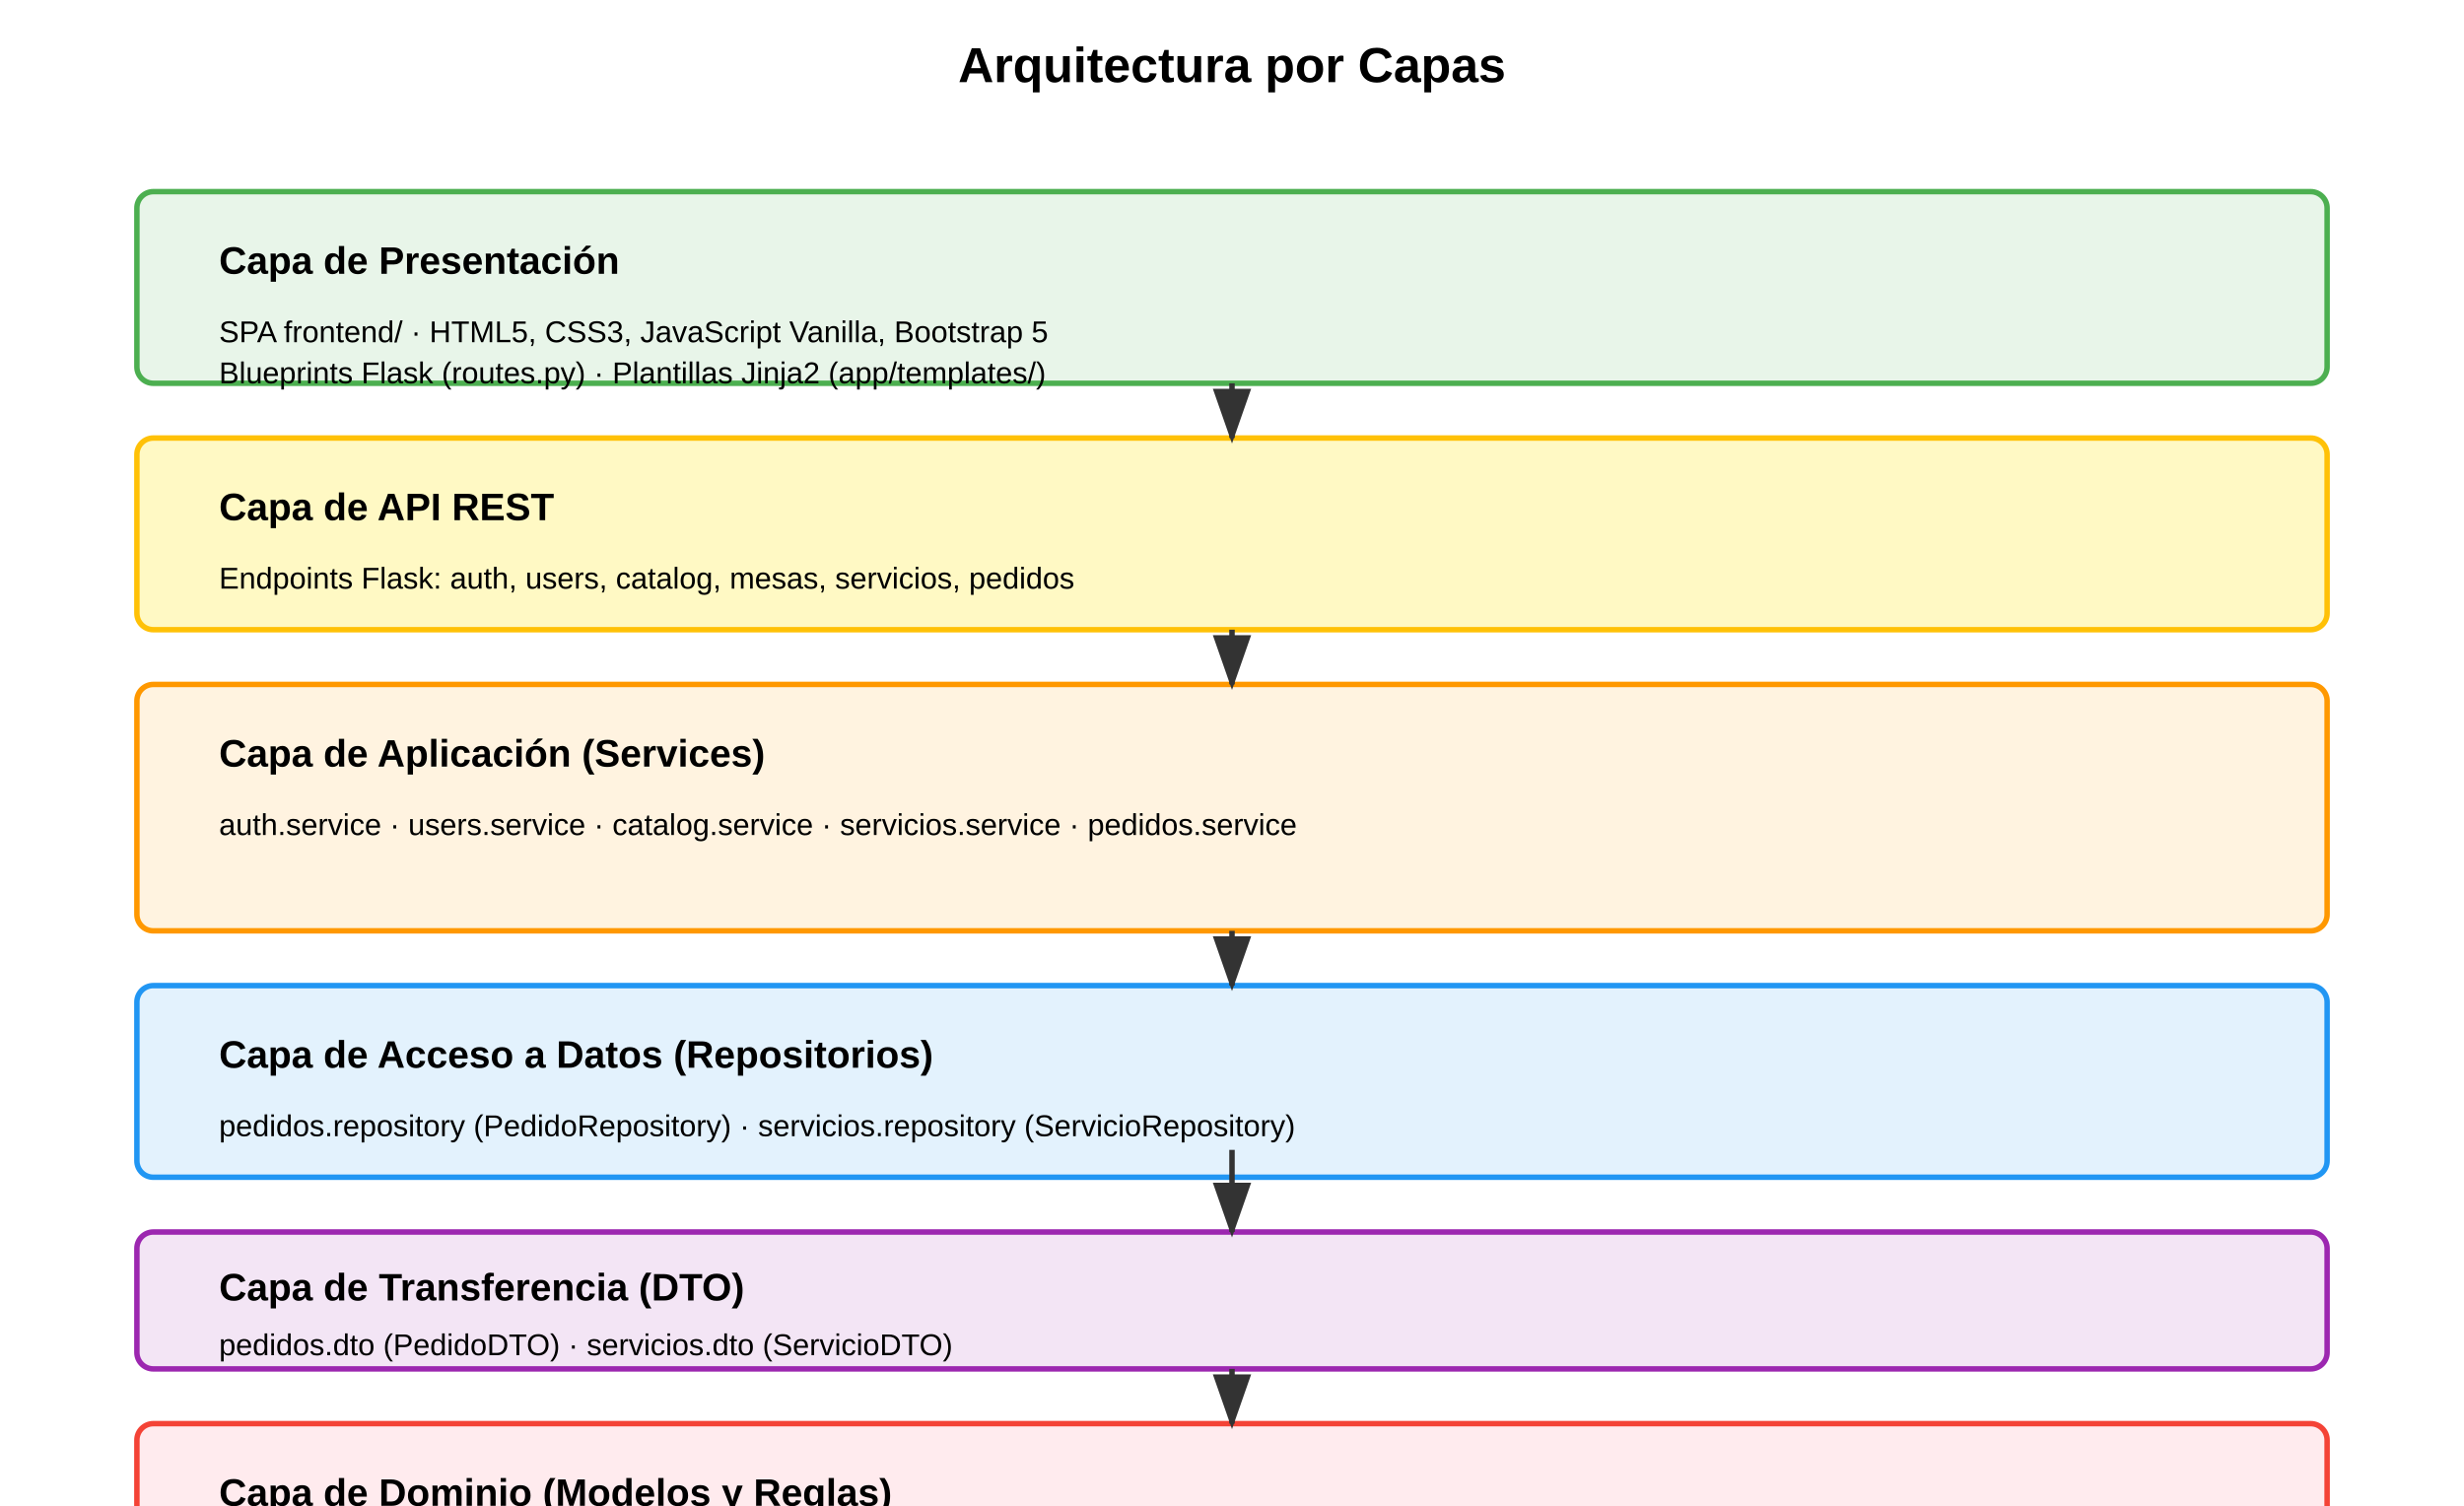
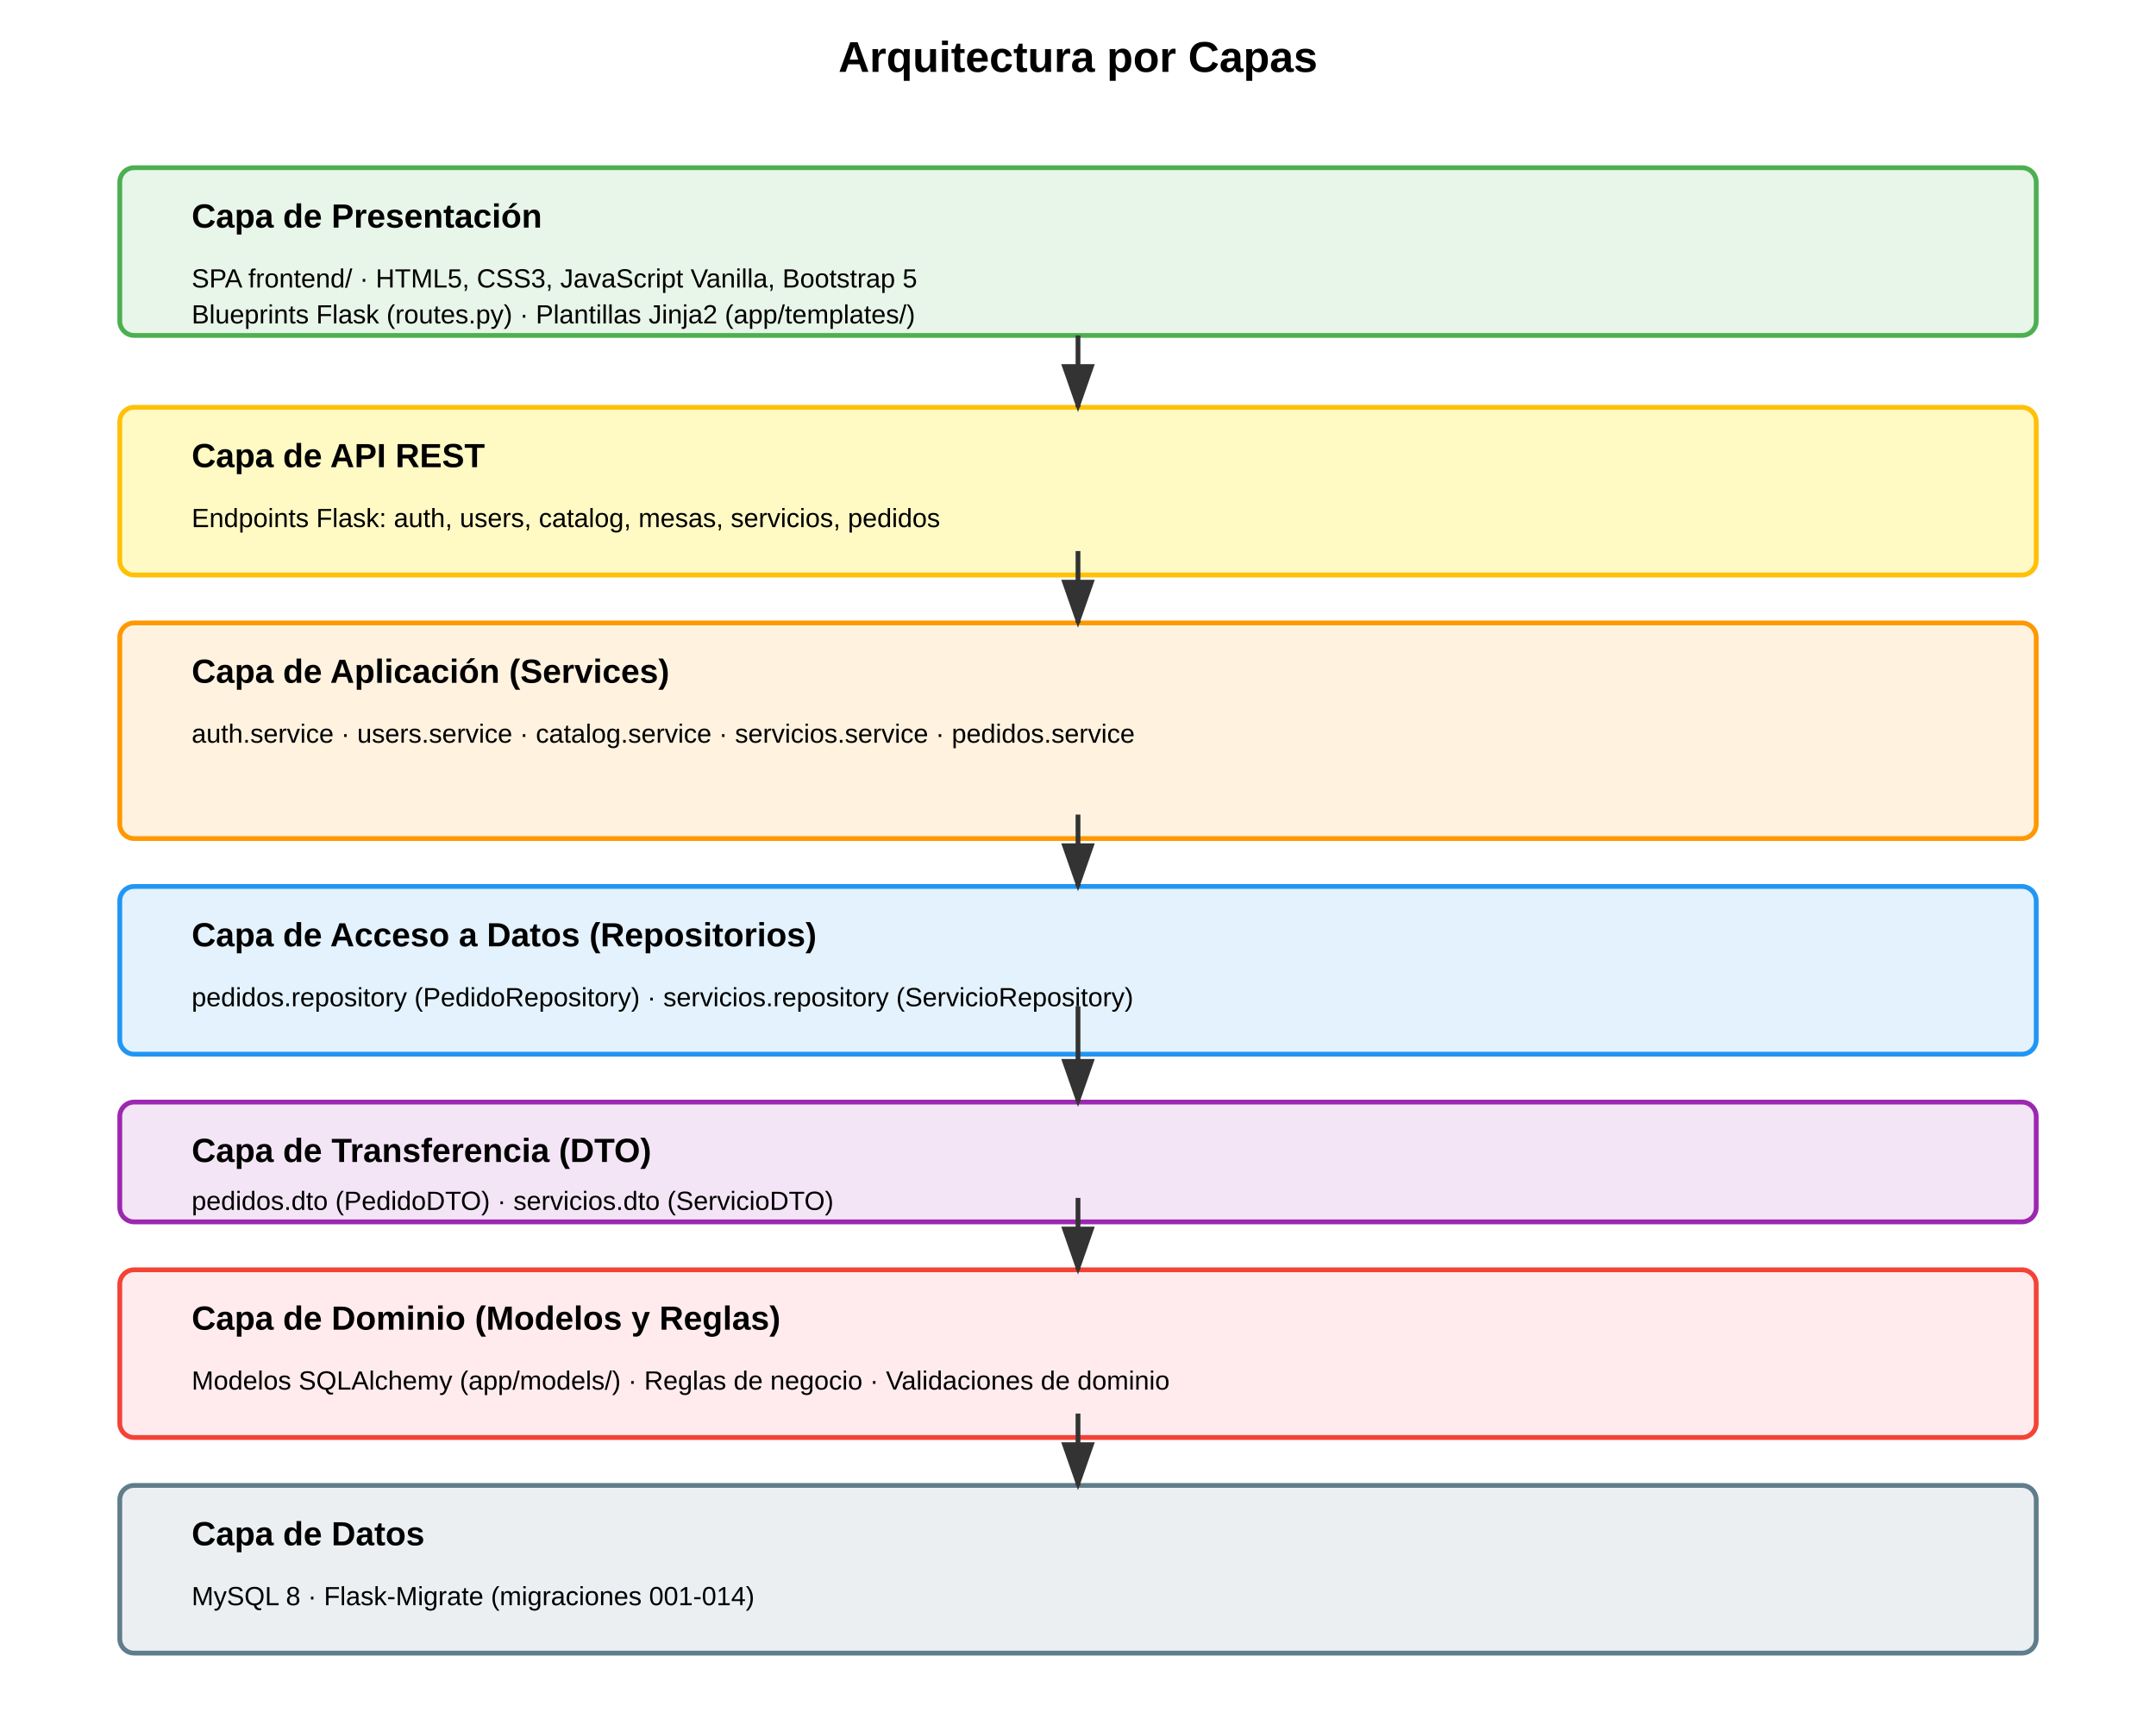
- <svg xmlns="http://www.w3.org/2000/svg" width="900" height="550" viewBox="0 0 900 550">
+ <svg xmlns="http://www.w3.org/2000/svg" width="900" height="720" viewBox="0 0 900 720">
  <defs>
    <marker id="arrow" markerWidth="10" markerHeight="7" refX="9" refY="3.5" orient="auto">
      <polygon points="0 0, 10 3.5, 0 7" fill="#333333" />
    </marker>
  </defs>
  <text x="450" y="30" font-family="Arial" font-size="18" font-weight="bold" text-anchor="middle">Arquitectura por Capas</text>
  <rect x="50" y="70" width="800" height="70" fill="#e8f5e9" stroke="#4caf50" stroke-width="2" rx="6" />
-   <text x="80" y="100" font-family="Arial" font-size="14" font-weight="bold">Capa de Presentación</text>
-   <text x="80" y="125" font-family="Arial" font-size="11">SPA frontend/ · HTML5, CSS3, JavaScript Vanilla, Bootstrap 5</text>
-   <text x="80" y="140" font-family="Arial" font-size="11">Blueprints Flask (routes.py) · Plantillas Jinja2 (app/templates/)</text>
-   <rect x="50" y="160" width="800" height="70" fill="#fff9c4" stroke="#ffc107" stroke-width="2" rx="6" />
-   <text x="80" y="190" font-family="Arial" font-size="14" font-weight="bold">Capa de API REST</text>
-   <text x="80" y="215" font-family="Arial" font-size="11">Endpoints Flask: auth, users, catalog, mesas, servicios, pedidos</text>
-   <rect x="50" y="250" width="800" height="90" fill="#fff3e0" stroke="#ff9800" stroke-width="2" rx="6" />
-   <text x="80" y="280" font-family="Arial" font-size="14" font-weight="bold">Capa de Aplicación (Services)</text>
-   <text x="80" y="305" font-family="Arial" font-size="11">auth.service · users.service · catalog.service · servicios.service · pedidos.service</text>
-   <rect x="50" y="360" width="800" height="70" fill="#e3f2fd" stroke="#2196f3" stroke-width="2" rx="6" />
-   <text x="80" y="390" font-family="Arial" font-size="14" font-weight="bold">Capa de Acceso a Datos (Repositorios)</text>
-   <text x="80" y="415" font-family="Arial" font-size="11">pedidos.repository (PedidoRepository) · servicios.repository (ServicioRepository)</text>
-   <rect x="50" y="450" width="800" height="50" fill="#f3e5f5" stroke="#9c27b0" stroke-width="2" rx="6" />
-   <text x="80" y="475" font-family="Arial" font-size="14" font-weight="bold">Capa de Transferencia (DTO)</text>
-   <text x="80" y="495" font-family="Arial" font-size="11">pedidos.dto (PedidoDTO) · servicios.dto (ServicioDTO)</text>
-   <rect x="50" y="520" width="800" height="70" fill="#ffebee" stroke="#f44336" stroke-width="2" rx="6" />
-   <text x="80" y="550" font-family="Arial" font-size="14" font-weight="bold">Capa de Dominio (Modelos y Reglas)</text>
-   <text x="80" y="575" font-family="Arial" font-size="11">Modelos SQLAlchemy (app/models/) · Reglas de negocio · Validaciones de dominio</text>
-   <rect x="50" y="610" width="800" height="70" fill="#eceff1" stroke="#607d8b" stroke-width="2" rx="6" />
-   <text x="80" y="640" font-family="Arial" font-size="14" font-weight="bold">Capa de Datos</text>
-   <text x="80" y="665" font-family="Arial" font-size="11">MySQL 8 · Flask-Migrate (migraciones 001-014)</text>
-   <line x1="450" y1="140" x2="450" y2="160" stroke="#333333" stroke-width="2" marker-end="url(#arrow)" />
-   <line x1="450" y1="230" x2="450" y2="250" stroke="#333333" stroke-width="2" marker-end="url(#arrow)" />
-   <line x1="450" y1="340" x2="450" y2="360" stroke="#333333" stroke-width="2" marker-end="url(#arrow)" />
-   <line x1="450" y1="420" x2="450" y2="450" stroke="#333333" stroke-width="2" marker-end="url(#arrow)" />
-   <line x1="450" y1="500" x2="450" y2="520" stroke="#333333" stroke-width="2" marker-end="url(#arrow)" />
-   <line x1="450" y1="590" x2="450" y2="610" stroke="#333333" stroke-width="2" marker-end="url(#arrow)" />
+   <text x="80" y="95" font-family="Arial" font-size="14" font-weight="bold">Capa de Presentación</text>
+   <text x="80" y="120" font-family="Arial" font-size="11">SPA frontend/ · HTML5, CSS3, JavaScript Vanilla, Bootstrap 5</text>
+   <text x="80" y="135" font-family="Arial" font-size="11">Blueprints Flask (routes.py) · Plantillas Jinja2 (app/templates/)</text>
+   <rect x="50" y="170" width="800" height="70" fill="#fff9c4" stroke="#ffc107" stroke-width="2" rx="6" />
+   <text x="80" y="195" font-family="Arial" font-size="14" font-weight="bold">Capa de API REST</text>
+   <text x="80" y="220" font-family="Arial" font-size="11">Endpoints Flask: auth, users, catalog, mesas, servicios, pedidos</text>
+   <rect x="50" y="260" width="800" height="90" fill="#fff3e0" stroke="#ff9800" stroke-width="2" rx="6" />
+   <text x="80" y="285" font-family="Arial" font-size="14" font-weight="bold">Capa de Aplicación (Services)</text>
+   <text x="80" y="310" font-family="Arial" font-size="11">auth.service · users.service · catalog.service · servicios.service · pedidos.service</text>
+   <rect x="50" y="370" width="800" height="70" fill="#e3f2fd" stroke="#2196f3" stroke-width="2" rx="6" />
+   <text x="80" y="395" font-family="Arial" font-size="14" font-weight="bold">Capa de Acceso a Datos (Repositorios)</text>
+   <text x="80" y="420" font-family="Arial" font-size="11">pedidos.repository (PedidoRepository) · servicios.repository (ServicioRepository)</text>
+   <rect x="50" y="460" width="800" height="50" fill="#f3e5f5" stroke="#9c27b0" stroke-width="2" rx="6" />
+   <text x="80" y="485" font-family="Arial" font-size="14" font-weight="bold">Capa de Transferencia (DTO)</text>
+   <text x="80" y="505" font-family="Arial" font-size="11">pedidos.dto (PedidoDTO) · servicios.dto (ServicioDTO)</text>
+   <rect x="50" y="530" width="800" height="70" fill="#ffebee" stroke="#f44336" stroke-width="2" rx="6" />
+   <text x="80" y="555" font-family="Arial" font-size="14" font-weight="bold">Capa de Dominio (Modelos y Reglas)</text>
+   <text x="80" y="580" font-family="Arial" font-size="11">Modelos SQLAlchemy (app/models/) · Reglas de negocio · Validaciones de dominio</text>
+   <rect x="50" y="620" width="800" height="70" fill="#eceff1" stroke="#607d8b" stroke-width="2" rx="6" />
+   <text x="80" y="645" font-family="Arial" font-size="14" font-weight="bold">Capa de Datos</text>
+   <text x="80" y="670" font-family="Arial" font-size="11">MySQL 8 · Flask-Migrate (migraciones 001-014)</text>
+   <line x1="450" y1="140" x2="450" y2="170" stroke="#333333" stroke-width="2" marker-end="url(#arrow)" />
+   <line x1="450" y1="230" x2="450" y2="260" stroke="#333333" stroke-width="2" marker-end="url(#arrow)" />
+   <line x1="450" y1="340" x2="450" y2="370" stroke="#333333" stroke-width="2" marker-end="url(#arrow)" />
+   <line x1="450" y1="420" x2="450" y2="460" stroke="#333333" stroke-width="2" marker-end="url(#arrow)" />
+   <line x1="450" y1="500" x2="450" y2="530" stroke="#333333" stroke-width="2" marker-end="url(#arrow)" />
+   <line x1="450" y1="590" x2="450" y2="620" stroke="#333333" stroke-width="2" marker-end="url(#arrow)" />
</svg>
